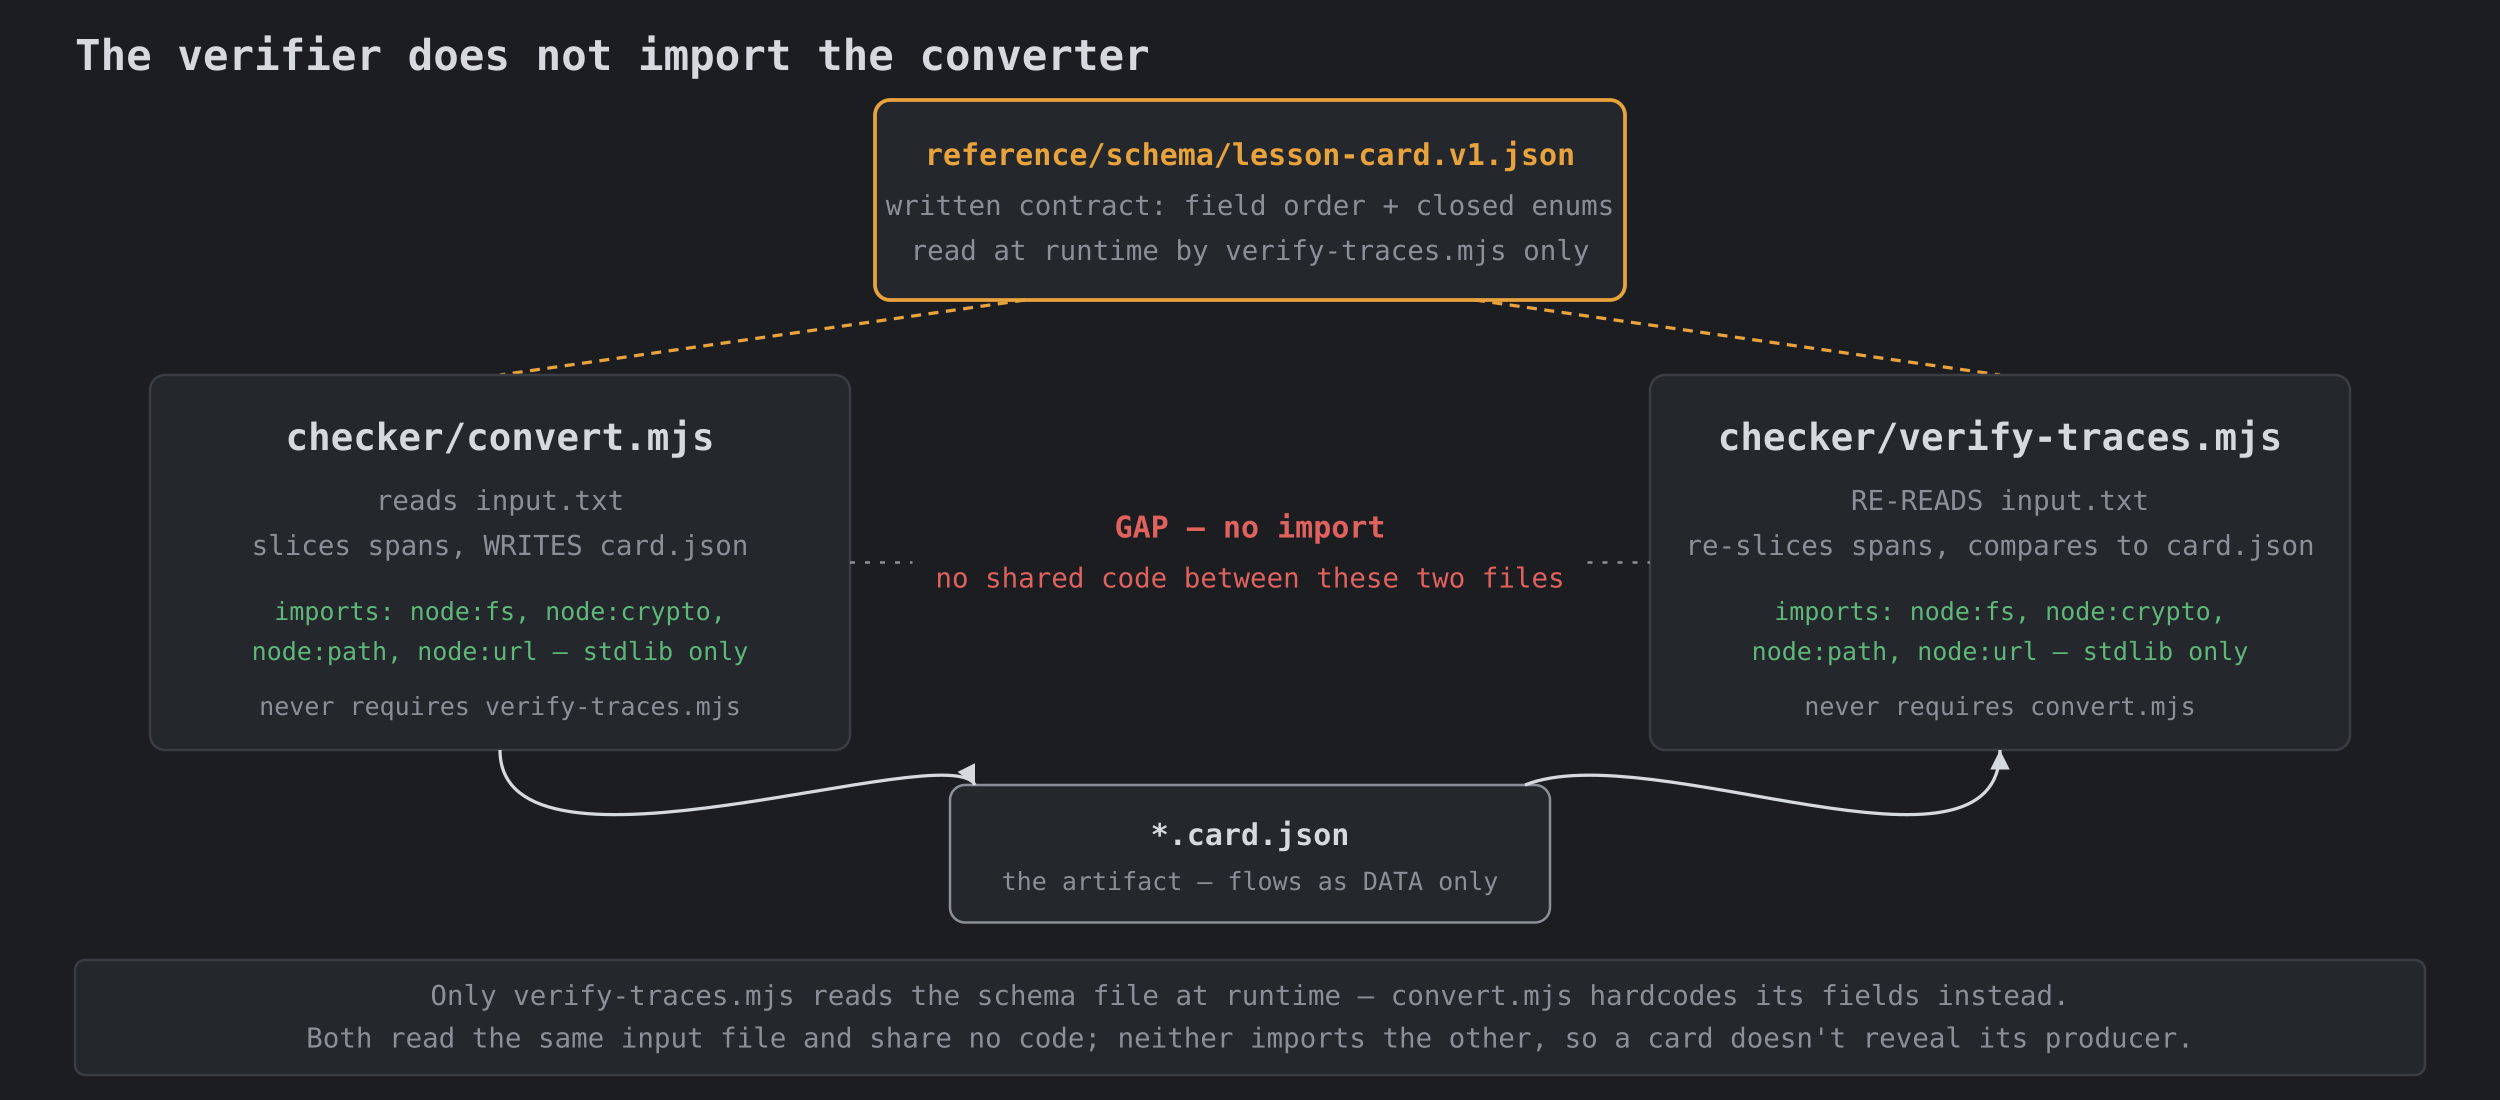
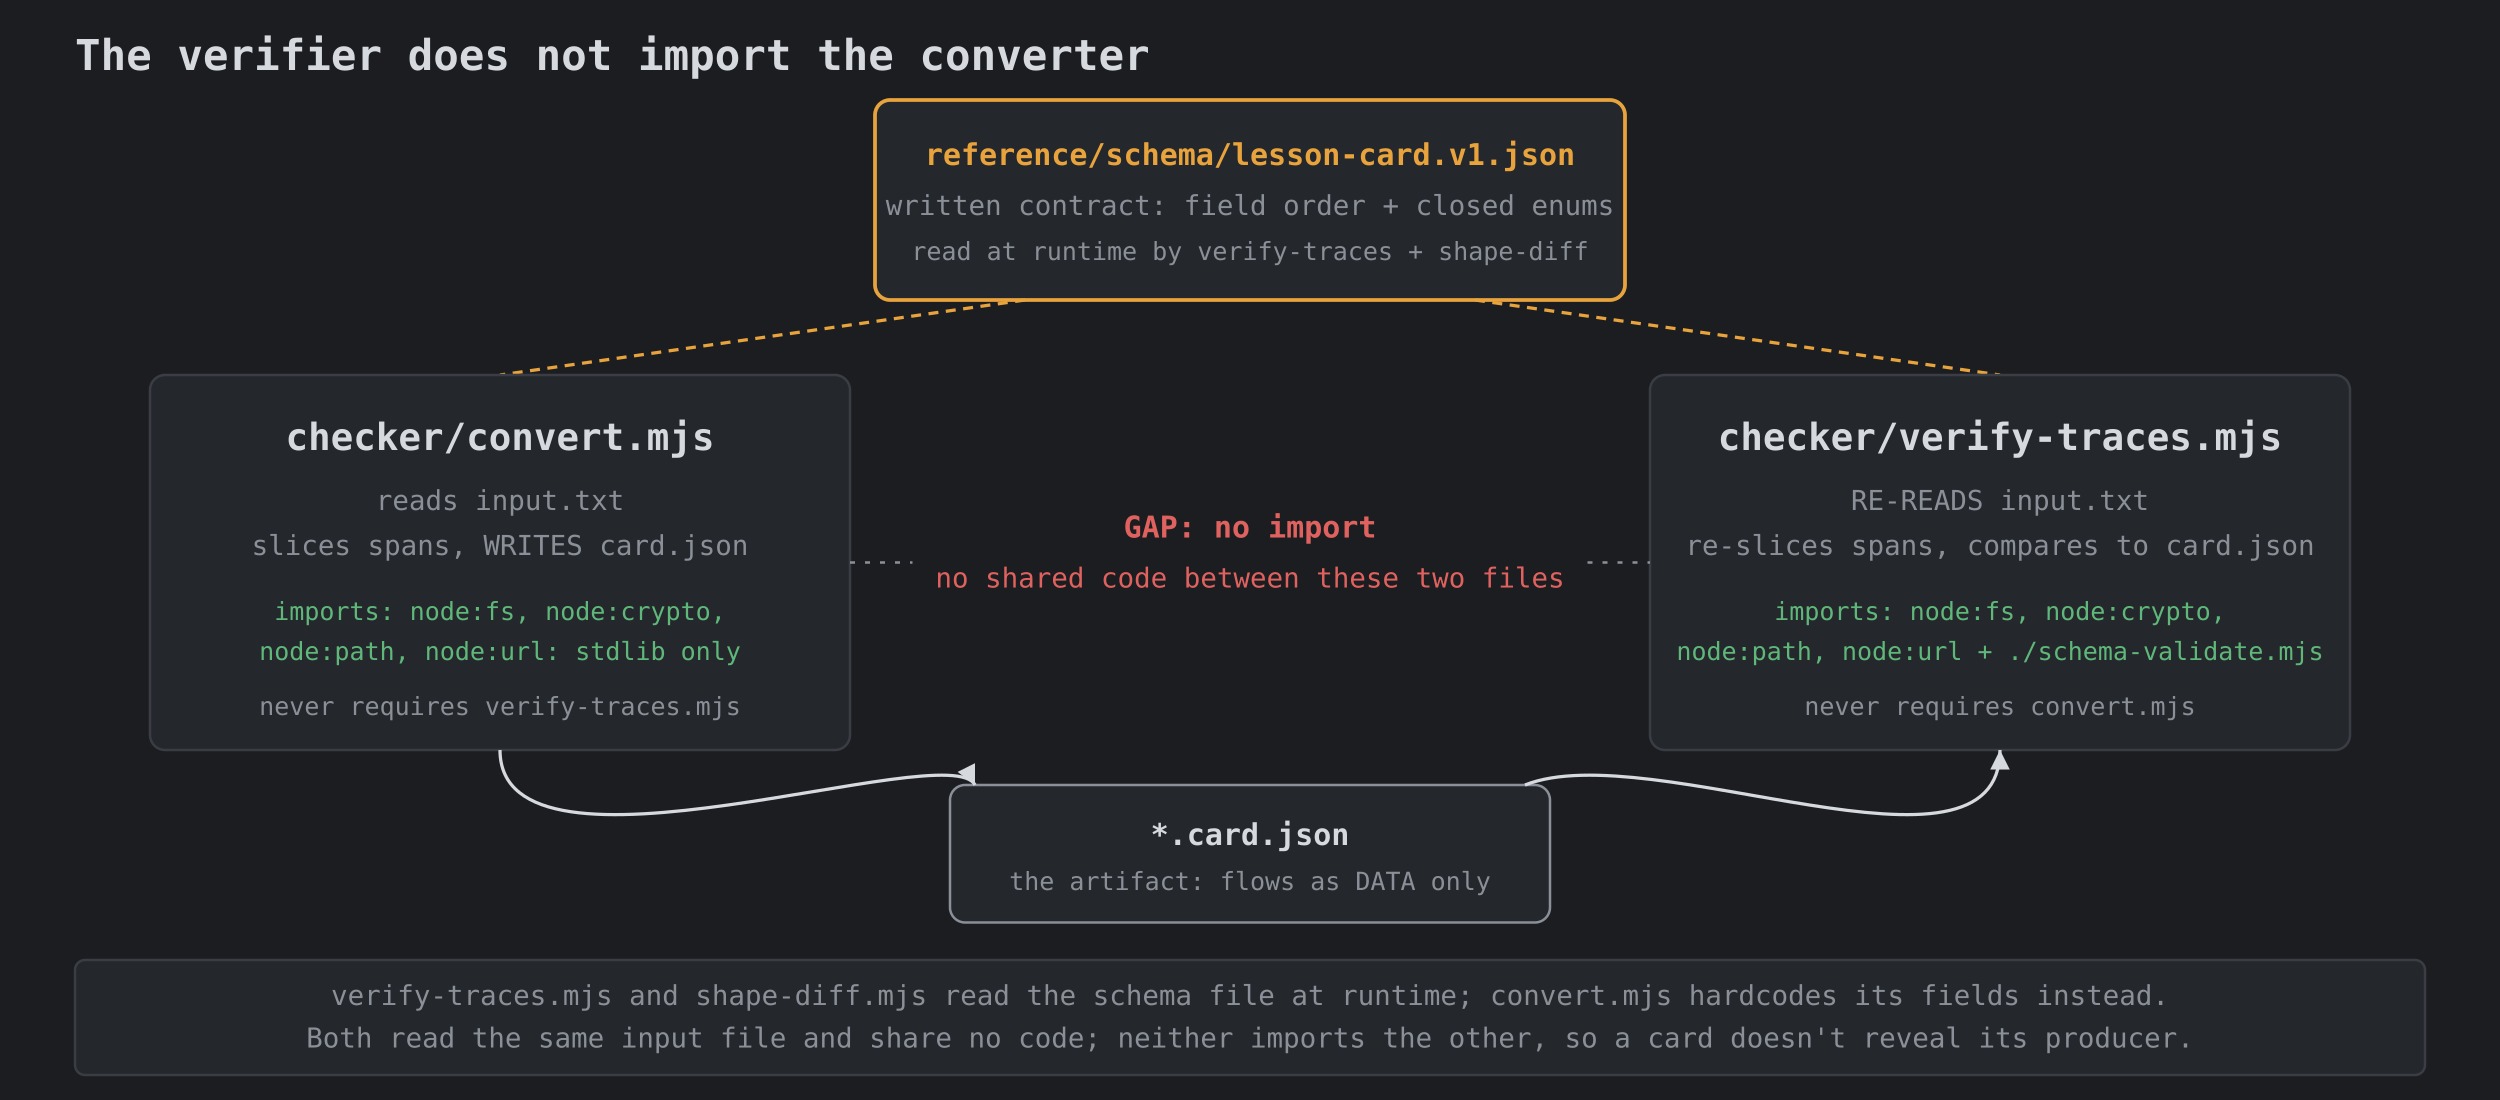
<svg xmlns="http://www.w3.org/2000/svg" width="1000" height="440" viewBox="0 0 1000 440">
  <rect x="0" y="0" width="1000" height="440" fill="#1b1d21" />
  <text x="30" y="28" font-family="ui-monospace, SFMono-Regular, Menlo, Consolas, monospace" font-size="17" fill="#d6d9de" font-weight="bold">The verifier does not import the converter</text>
  <rect x="350" y="40" width="300" height="80" rx="6" fill="#24272c" stroke="#e8a33d" stroke-width="1.5" />
  <text x="500" y="66" font-family="ui-monospace, SFMono-Regular, Menlo, Consolas, monospace" font-size="12" fill="#e8a33d" text-anchor="middle" font-weight="bold">reference/schema/lesson-card.v1.json</text>
  <text x="500" y="86" font-family="ui-monospace, SFMono-Regular, Menlo, Consolas, monospace" font-size="11" fill="#8b9098" text-anchor="middle">written contract: field order + closed enums</text>
-   <text x="500" y="104" font-family="ui-monospace, SFMono-Regular, Menlo, Consolas, monospace" font-size="11" fill="#8b9098" text-anchor="middle">read at runtime by verify-traces.mjs only</text>
+   <text x="500" y="104" font-family="ui-monospace, SFMono-Regular, Menlo, Consolas, monospace" font-size="10" fill="#8b9098" text-anchor="middle">read at runtime by verify-traces + shape-diff</text>
  <line x1="410" y1="120" x2="200" y2="150" stroke="#e8a33d" stroke-width="1.3" stroke-dasharray="4,3" />
  <line x1="590" y1="120" x2="800" y2="150" stroke="#e8a33d" stroke-width="1.3" stroke-dasharray="4,3" />
  <rect x="60" y="150" width="280" height="150" rx="6" fill="#24272c" stroke="#3a3d43" stroke-width="1" />
  <text x="200" y="180" font-family="ui-monospace, SFMono-Regular, Menlo, Consolas, monospace" font-size="15" fill="#d6d9de" text-anchor="middle" font-weight="bold">checker/convert.mjs</text>
  <text x="200" y="204" font-family="ui-monospace, SFMono-Regular, Menlo, Consolas, monospace" font-size="11" fill="#8b9098" text-anchor="middle">reads input.txt</text>
  <text x="200" y="222" font-family="ui-monospace, SFMono-Regular, Menlo, Consolas, monospace" font-size="11" fill="#8b9098" text-anchor="middle">slices spans, WRITES card.json</text>
  <text x="200" y="248" font-family="ui-monospace, SFMono-Regular, Menlo, Consolas, monospace" font-size="10" fill="#5fb87a" text-anchor="middle">imports: node:fs, node:crypto,</text>
-   <text x="200" y="264" font-family="ui-monospace, SFMono-Regular, Menlo, Consolas, monospace" font-size="10" fill="#5fb87a" text-anchor="middle">node:path, node:url — stdlib only</text>
+   <text x="200" y="264" font-family="ui-monospace, SFMono-Regular, Menlo, Consolas, monospace" font-size="10" fill="#5fb87a" text-anchor="middle">node:path, node:url: stdlib only</text>
  <text x="200" y="286" font-family="ui-monospace, SFMono-Regular, Menlo, Consolas, monospace" font-size="10" fill="#8b9098" text-anchor="middle">never requires verify-traces.mjs</text>
  <rect x="660" y="150" width="280" height="150" rx="6" fill="#24272c" stroke="#3a3d43" stroke-width="1" />
  <text x="800" y="180" font-family="ui-monospace, SFMono-Regular, Menlo, Consolas, monospace" font-size="15" fill="#d6d9de" text-anchor="middle" font-weight="bold">checker/verify-traces.mjs</text>
  <text x="800" y="204" font-family="ui-monospace, SFMono-Regular, Menlo, Consolas, monospace" font-size="11" fill="#8b9098" text-anchor="middle">RE-READS input.txt</text>
  <text x="800" y="222" font-family="ui-monospace, SFMono-Regular, Menlo, Consolas, monospace" font-size="11" fill="#8b9098" text-anchor="middle">re-slices spans, compares to card.json</text>
  <text x="800" y="248" font-family="ui-monospace, SFMono-Regular, Menlo, Consolas, monospace" font-size="10" fill="#5fb87a" text-anchor="middle">imports: node:fs, node:crypto,</text>
-   <text x="800" y="264" font-family="ui-monospace, SFMono-Regular, Menlo, Consolas, monospace" font-size="10" fill="#5fb87a" text-anchor="middle">node:path, node:url — stdlib only</text>
+   <text x="800" y="264" font-family="ui-monospace, SFMono-Regular, Menlo, Consolas, monospace" font-size="10" fill="#5fb87a" text-anchor="middle">node:path, node:url + ./schema-validate.mjs</text>
  <text x="800" y="286" font-family="ui-monospace, SFMono-Regular, Menlo, Consolas, monospace" font-size="10" fill="#8b9098" text-anchor="middle">never requires convert.mjs</text>
  <line x1="340" y1="225" x2="365" y2="225" stroke="#8b9098" stroke-width="1" stroke-dasharray="2,4" />
  <line x1="635" y1="225" x2="660" y2="225" stroke="#8b9098" stroke-width="1" stroke-dasharray="2,4" />
-   <text x="500" y="215" font-family="ui-monospace, SFMono-Regular, Menlo, Consolas, monospace" font-size="12" fill="#e0625f" text-anchor="middle" font-weight="bold">GAP — no import</text>
+   <text x="500" y="215" font-family="ui-monospace, SFMono-Regular, Menlo, Consolas, monospace" font-size="12" fill="#e0625f" text-anchor="middle" font-weight="bold">GAP: no import</text>
  <text x="500" y="235" font-family="ui-monospace, SFMono-Regular, Menlo, Consolas, monospace" font-size="11" fill="#e0625f" text-anchor="middle">no shared code between these two files</text>
  <rect x="380" y="314" width="240" height="55" rx="6" fill="#24272c" stroke="#8b9098" stroke-width="1" />
  <text x="500" y="338" font-family="ui-monospace, SFMono-Regular, Menlo, Consolas, monospace" font-size="12" fill="#d6d9de" text-anchor="middle" font-weight="bold">*.card.json</text>
-   <text x="500" y="356" font-family="ui-monospace, SFMono-Regular, Menlo, Consolas, monospace" font-size="10" fill="#8b9098" text-anchor="middle">the artifact — flows as DATA only</text>
+   <text x="500" y="356" font-family="ui-monospace, SFMono-Regular, Menlo, Consolas, monospace" font-size="10" fill="#8b9098" text-anchor="middle">the artifact: flows as DATA only</text>
  <path d="M 200 300 C 200 360, 380 294, 390 314" fill="none" stroke="#d6d9de" stroke-width="1.3" marker-end="url(#arrow)" />
  <path d="M 610 314 C 660 294, 800 360, 800 300" fill="none" stroke="#d6d9de" stroke-width="1.3" marker-end="url(#arrow)" />
  <defs>
    <marker id="arrow" markerWidth="8" markerHeight="8" refX="6" refY="3" orient="auto">
      <path d="M0,0 L6,3 L0,6 Z" fill="#d6d9de" />
    </marker>
  </defs>
  <rect x="30" y="384" width="940" height="46" rx="4" fill="#24272c" stroke="#3a3d43" stroke-width="1" />
-   <text x="500" y="402" font-family="ui-monospace, SFMono-Regular, Menlo, Consolas, monospace" font-size="11" fill="#8b9098" text-anchor="middle">Only verify-traces.mjs reads the schema file at runtime — convert.mjs hardcodes its fields instead.</text>
+   <text x="500" y="402" font-family="ui-monospace, SFMono-Regular, Menlo, Consolas, monospace" font-size="11" fill="#8b9098" text-anchor="middle">verify-traces.mjs and shape-diff.mjs read the schema file at runtime; convert.mjs hardcodes its fields instead.</text>
  <text x="500" y="419" font-family="ui-monospace, SFMono-Regular, Menlo, Consolas, monospace" font-size="11" fill="#8b9098" text-anchor="middle">Both read the same input file and share no code; neither imports the other, so a card doesn't reveal its producer.</text>
</svg>
